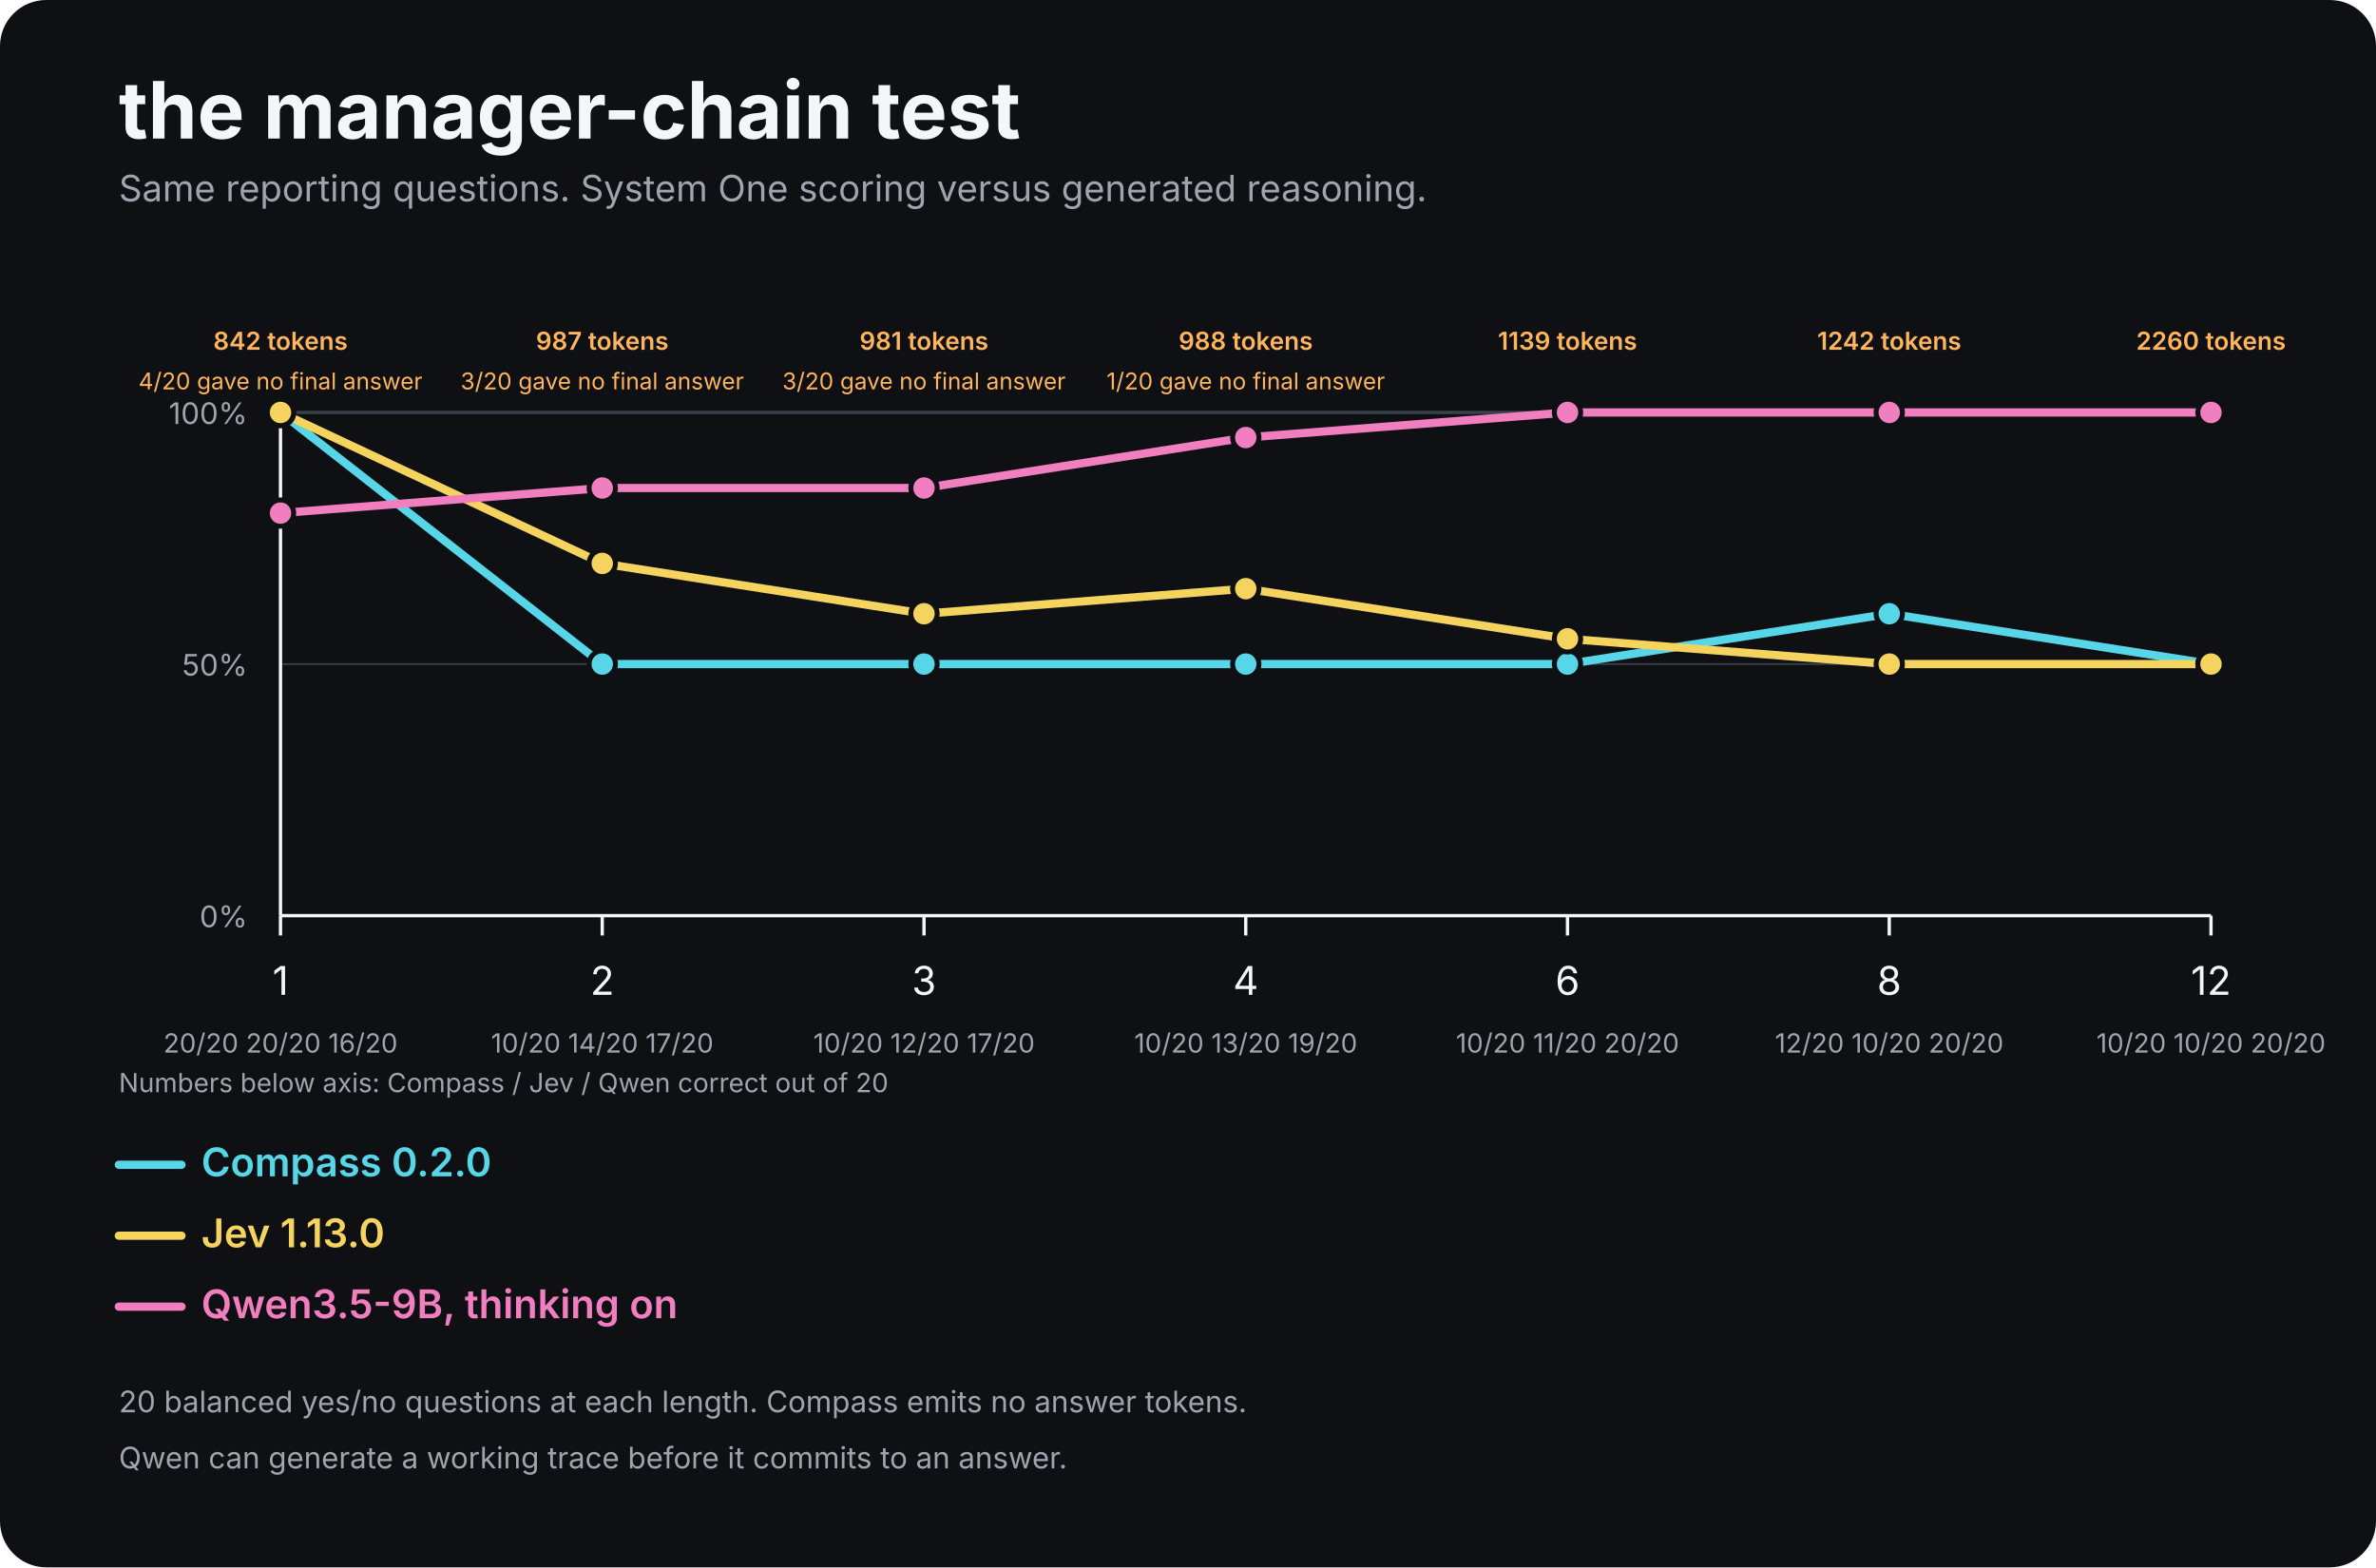
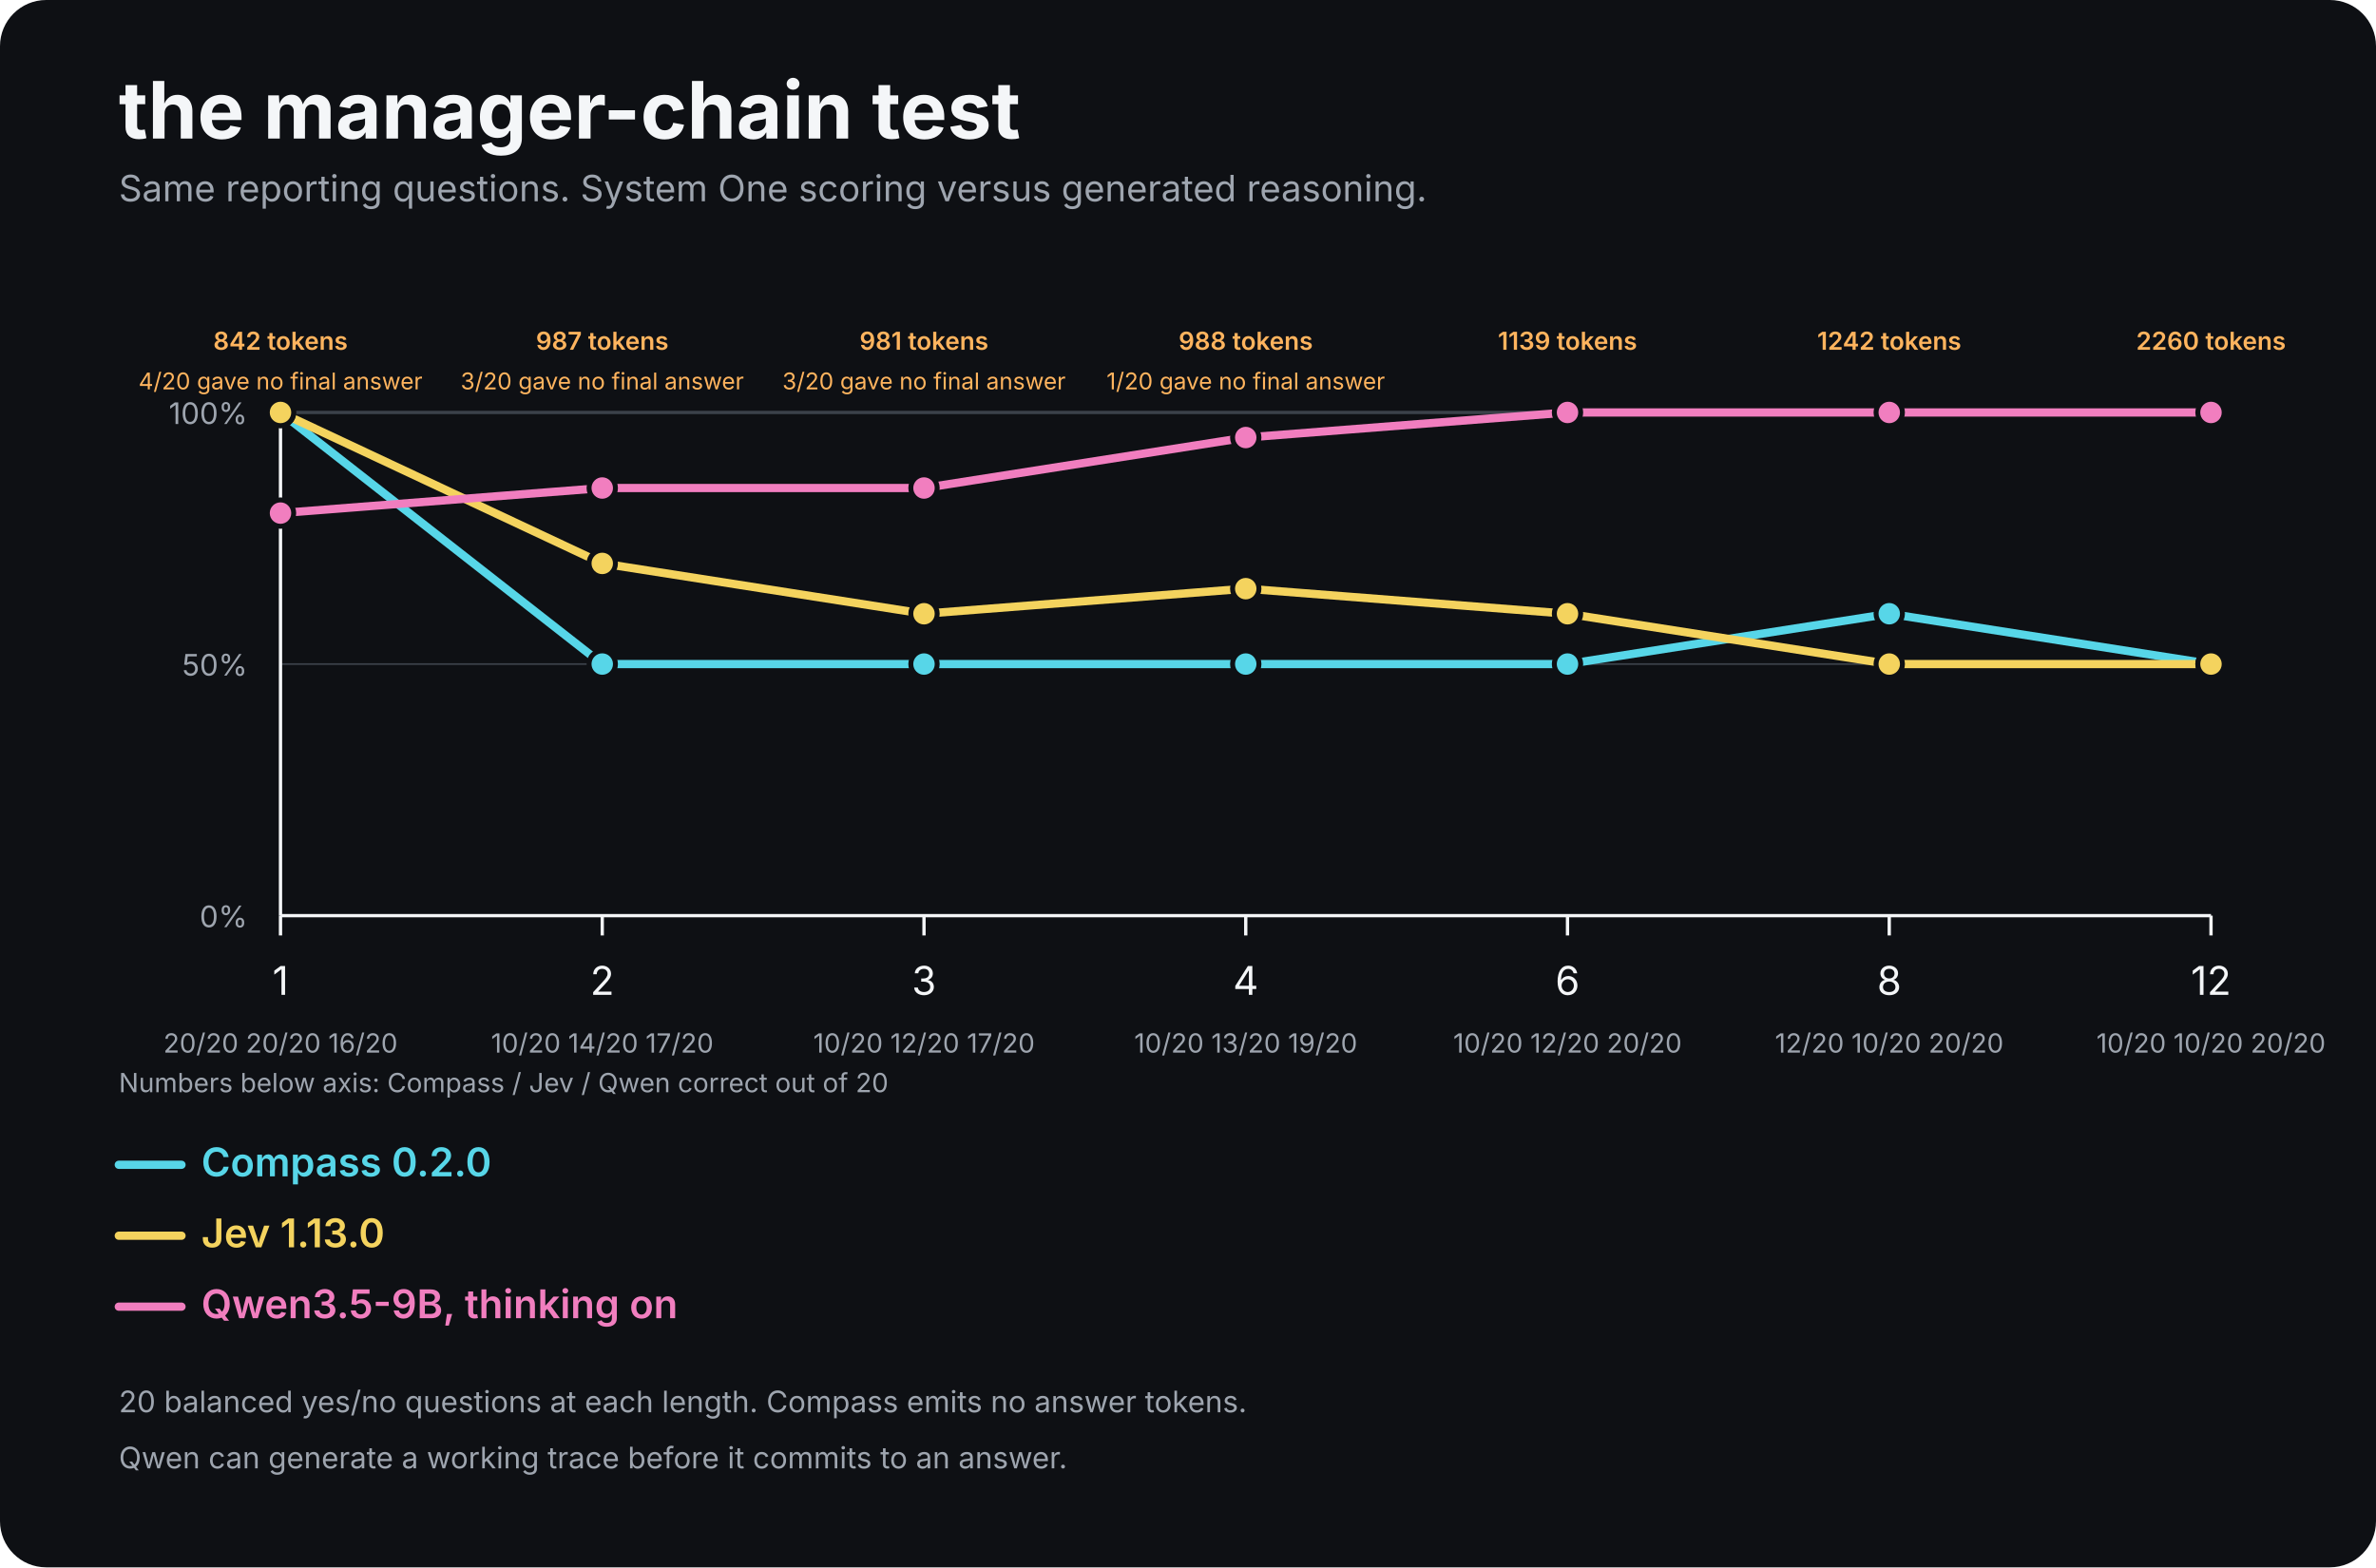
<svg xmlns="http://www.w3.org/2000/svg" width="1440" height="950" viewBox="0 0 1440 950" role="img" aria-labelledby="title desc">
  <rect width="1440" height="950" fill="#0E1014" rx="28" />
  <text x="72.0" y="84.0" fill="#F4F6F8" font-family="ui-sans-serif, system-ui, -apple-system, BlinkMacSystemFont, sans-serif" font-size="48" font-weight="700" text-anchor="start">the manager-chain test</text>
  <text x="72.0" y="122.0" fill="#9EA5AF" font-family="ui-sans-serif, system-ui, -apple-system, BlinkMacSystemFont, sans-serif" font-size="22" font-weight="400" text-anchor="start">Same reporting questions. System One scoring versus generated reasoning.</text>
  <line x1="170.0" y1="250.0" x2="1340.0" y2="250.0" stroke="#3B414A" stroke-width="2" />
  <text x="150.0" y="257.0" fill="#9EA5AF" font-family="ui-sans-serif, system-ui, -apple-system, BlinkMacSystemFont, sans-serif" font-size="18" font-weight="400" text-anchor="end">100%</text>
  <line x1="170.0" y1="402.5" x2="1340.0" y2="402.5" stroke="#3B414A" stroke-width="1" />
  <text x="150.0" y="409.5" fill="#9EA5AF" font-family="ui-sans-serif, system-ui, -apple-system, BlinkMacSystemFont, sans-serif" font-size="18" font-weight="400" text-anchor="end">50%</text>
  <line x1="170.0" y1="555.0" x2="1340.0" y2="555.0" stroke="#F4F6F8" stroke-width="2" />
  <text x="150.0" y="562.0" fill="#9EA5AF" font-family="ui-sans-serif, system-ui, -apple-system, BlinkMacSystemFont, sans-serif" font-size="18" font-weight="400" text-anchor="end">0%</text>
  <line x1="170.0" y1="250.0" x2="170.0" y2="555.0" stroke="#F4F6F8" stroke-width="2" />
  <line x1="170.0" y1="555.0" x2="170.0" y2="567.0" stroke="#F4F6F8" stroke-width="2" />
  <text x="170.0" y="603.0" fill="#F4F6F8" font-family="ui-sans-serif, system-ui, -apple-system, BlinkMacSystemFont, sans-serif" font-size="24" font-weight="400" text-anchor="middle">1</text>
  <line x1="365.0" y1="555.0" x2="365.0" y2="567.0" stroke="#F4F6F8" stroke-width="2" />
  <text x="365.0" y="603.0" fill="#F4F6F8" font-family="ui-sans-serif, system-ui, -apple-system, BlinkMacSystemFont, sans-serif" font-size="24" font-weight="400" text-anchor="middle">2</text>
  <line x1="560.0" y1="555.0" x2="560.0" y2="567.0" stroke="#F4F6F8" stroke-width="2" />
  <text x="560.0" y="603.0" fill="#F4F6F8" font-family="ui-sans-serif, system-ui, -apple-system, BlinkMacSystemFont, sans-serif" font-size="24" font-weight="400" text-anchor="middle">3</text>
  <line x1="755.0" y1="555.0" x2="755.0" y2="567.0" stroke="#F4F6F8" stroke-width="2" />
  <text x="755.0" y="603.0" fill="#F4F6F8" font-family="ui-sans-serif, system-ui, -apple-system, BlinkMacSystemFont, sans-serif" font-size="24" font-weight="400" text-anchor="middle">4</text>
  <line x1="950.0" y1="555.0" x2="950.0" y2="567.0" stroke="#F4F6F8" stroke-width="2" />
  <text x="950.0" y="603.0" fill="#F4F6F8" font-family="ui-sans-serif, system-ui, -apple-system, BlinkMacSystemFont, sans-serif" font-size="24" font-weight="400" text-anchor="middle">6</text>
  <line x1="1145.0" y1="555.0" x2="1145.0" y2="567.0" stroke="#F4F6F8" stroke-width="2" />
  <text x="1145.0" y="603.0" fill="#F4F6F8" font-family="ui-sans-serif, system-ui, -apple-system, BlinkMacSystemFont, sans-serif" font-size="24" font-weight="400" text-anchor="middle">8</text>
  <line x1="1340.0" y1="555.0" x2="1340.0" y2="567.0" stroke="#F4F6F8" stroke-width="2" />
  <text x="1340.0" y="603.0" fill="#F4F6F8" font-family="ui-sans-serif, system-ui, -apple-system, BlinkMacSystemFont, sans-serif" font-size="24" font-weight="400" text-anchor="middle">12</text>
  <polyline points="170.0,250.0 365.0,402.5 560.0,402.5 755.0,402.5 950.0,402.5 1145.0,372.0 1340.0,402.5" fill="none" stroke="#57D6E8" stroke-width="5" stroke-linecap="round" stroke-linejoin="round" />
-   <polyline points="170.0,250.0 365.0,341.5 560.0,372.0 755.0,356.8 950.0,387.2 1145.0,402.5 1340.0,402.5" fill="none" stroke="#F4D35E" stroke-width="5" stroke-linecap="round" stroke-linejoin="round" />
+   <polyline points="170.0,250.0 365.0,341.5 560.0,372.0 755.0,356.8 950.0,372.0 1145.0,402.5 1340.0,402.5" fill="none" stroke="#F4D35E" stroke-width="5" stroke-linecap="round" stroke-linejoin="round" />
  <polyline points="170.0,311.0 365.0,295.8 560.0,295.8 755.0,265.2 950.0,250.0 1145.0,250.0 1340.0,250.0" fill="none" stroke="#F17EBF" stroke-width="5" stroke-linecap="round" stroke-linejoin="round" />
  <circle cx="170.0" cy="250.0" r="8" fill="#57D6E8" stroke="#0E1014" stroke-width="3" />
  <circle cx="365.0" cy="402.5" r="8" fill="#57D6E8" stroke="#0E1014" stroke-width="3" />
  <circle cx="560.0" cy="402.5" r="8" fill="#57D6E8" stroke="#0E1014" stroke-width="3" />
  <circle cx="755.0" cy="402.5" r="8" fill="#57D6E8" stroke="#0E1014" stroke-width="3" />
  <circle cx="950.0" cy="402.5" r="8" fill="#57D6E8" stroke="#0E1014" stroke-width="3" />
  <circle cx="1145.0" cy="372.0" r="8" fill="#57D6E8" stroke="#0E1014" stroke-width="3" />
  <circle cx="1340.0" cy="402.5" r="8" fill="#57D6E8" stroke="#0E1014" stroke-width="3" />
  <circle cx="170.0" cy="250.0" r="8" fill="#F4D35E" stroke="#0E1014" stroke-width="3" />
  <circle cx="365.0" cy="341.5" r="8" fill="#F4D35E" stroke="#0E1014" stroke-width="3" />
  <circle cx="560.0" cy="372.0" r="8" fill="#F4D35E" stroke="#0E1014" stroke-width="3" />
  <circle cx="755.0" cy="356.8" r="8" fill="#F4D35E" stroke="#0E1014" stroke-width="3" />
-   <circle cx="950.0" cy="387.2" r="8" fill="#F4D35E" stroke="#0E1014" stroke-width="3" />
+   <circle cx="950.0" cy="372.0" r="8" fill="#F4D35E" stroke="#0E1014" stroke-width="3" />
  <circle cx="1145.0" cy="402.5" r="8" fill="#F4D35E" stroke="#0E1014" stroke-width="3" />
  <circle cx="1340.0" cy="402.5" r="8" fill="#F4D35E" stroke="#0E1014" stroke-width="3" />
  <circle cx="170.0" cy="311.0" r="8" fill="#F17EBF" stroke="#0E1014" stroke-width="3" />
  <circle cx="365.0" cy="295.8" r="8" fill="#F17EBF" stroke="#0E1014" stroke-width="3" />
  <circle cx="560.0" cy="295.8" r="8" fill="#F17EBF" stroke="#0E1014" stroke-width="3" />
  <circle cx="755.0" cy="265.2" r="8" fill="#F17EBF" stroke="#0E1014" stroke-width="3" />
  <circle cx="950.0" cy="250.0" r="8" fill="#F17EBF" stroke="#0E1014" stroke-width="3" />
  <circle cx="1145.0" cy="250.0" r="8" fill="#F17EBF" stroke="#0E1014" stroke-width="3" />
  <circle cx="1340.0" cy="250.0" r="8" fill="#F17EBF" stroke="#0E1014" stroke-width="3" />
  <text x="72.0" y="662.0" fill="#9EA5AF" font-family="ui-sans-serif, system-ui, -apple-system, BlinkMacSystemFont, sans-serif" font-size="16" font-weight="400" text-anchor="start">Numbers below axis: Compass / Jev / Qwen correct out of 20</text>
  <line x1="72.0" y1="706.0" x2="110.0" y2="706.0" stroke="#57D6E8" stroke-width="5" stroke-linecap="round" />
  <text x="122.0" y="713.0" fill="#57D6E8" font-family="ui-sans-serif, system-ui, -apple-system, BlinkMacSystemFont, sans-serif" font-size="24" font-weight="600" text-anchor="start">Compass 0.2.0</text>
  <line x1="72.0" y1="749.0" x2="110.0" y2="749.0" stroke="#F4D35E" stroke-width="5" stroke-linecap="round" />
  <text x="122.0" y="756.0" fill="#F4D35E" font-family="ui-sans-serif, system-ui, -apple-system, BlinkMacSystemFont, sans-serif" font-size="24" font-weight="600" text-anchor="start">Jev 1.13.0</text>
  <line x1="72.0" y1="792.0" x2="110.0" y2="792.0" stroke="#F17EBF" stroke-width="5" stroke-linecap="round" />
  <text x="122.0" y="799.0" fill="#F17EBF" font-family="ui-sans-serif, system-ui, -apple-system, BlinkMacSystemFont, sans-serif" font-size="24" font-weight="600" text-anchor="start">Qwen3.5-9B, thinking on</text>
  <text x="72.0" y="856.0" fill="#9EA5AF" font-family="ui-sans-serif, system-ui, -apple-system, BlinkMacSystemFont, sans-serif" font-size="18" font-weight="400" text-anchor="start">20 balanced yes/no questions at each length. Compass emits no answer tokens.</text>
  <text x="72.0" y="890.0" fill="#9EA5AF" font-family="ui-sans-serif, system-ui, -apple-system, BlinkMacSystemFont, sans-serif" font-size="18" font-weight="400" text-anchor="start">Qwen can generate a working trace before it commits to an answer.</text>
  <text x="170.0" y="638.0" fill="#9EA5AF" font-family="ui-sans-serif, system-ui, -apple-system, BlinkMacSystemFont, sans-serif" font-size="16" font-weight="400" text-anchor="middle">20/20   20/20   16/20</text>
  <text x="170.0" y="212.0" fill="#FFB45E" font-family="ui-sans-serif, system-ui, -apple-system, BlinkMacSystemFont, sans-serif" font-size="15" font-weight="600" text-anchor="middle">842 tokens</text>
  <text x="170.0" y="236.0" fill="#FFB45E" font-family="ui-sans-serif, system-ui, -apple-system, BlinkMacSystemFont, sans-serif" font-size="14" font-weight="400" text-anchor="middle">4/20 gave no final answer</text>
  <text x="365.0" y="638.0" fill="#9EA5AF" font-family="ui-sans-serif, system-ui, -apple-system, BlinkMacSystemFont, sans-serif" font-size="16" font-weight="400" text-anchor="middle">10/20   14/20   17/20</text>
  <text x="365.0" y="212.0" fill="#FFB45E" font-family="ui-sans-serif, system-ui, -apple-system, BlinkMacSystemFont, sans-serif" font-size="15" font-weight="600" text-anchor="middle">987 tokens</text>
  <text x="365.0" y="236.0" fill="#FFB45E" font-family="ui-sans-serif, system-ui, -apple-system, BlinkMacSystemFont, sans-serif" font-size="14" font-weight="400" text-anchor="middle">3/20 gave no final answer</text>
  <text x="560.0" y="638.0" fill="#9EA5AF" font-family="ui-sans-serif, system-ui, -apple-system, BlinkMacSystemFont, sans-serif" font-size="16" font-weight="400" text-anchor="middle">10/20   12/20   17/20</text>
  <text x="560.0" y="212.0" fill="#FFB45E" font-family="ui-sans-serif, system-ui, -apple-system, BlinkMacSystemFont, sans-serif" font-size="15" font-weight="600" text-anchor="middle">981 tokens</text>
  <text x="560.0" y="236.0" fill="#FFB45E" font-family="ui-sans-serif, system-ui, -apple-system, BlinkMacSystemFont, sans-serif" font-size="14" font-weight="400" text-anchor="middle">3/20 gave no final answer</text>
  <text x="755.0" y="638.0" fill="#9EA5AF" font-family="ui-sans-serif, system-ui, -apple-system, BlinkMacSystemFont, sans-serif" font-size="16" font-weight="400" text-anchor="middle">10/20   13/20   19/20</text>
  <text x="755.0" y="212.0" fill="#FFB45E" font-family="ui-sans-serif, system-ui, -apple-system, BlinkMacSystemFont, sans-serif" font-size="15" font-weight="600" text-anchor="middle">988 tokens</text>
  <text x="755.0" y="236.0" fill="#FFB45E" font-family="ui-sans-serif, system-ui, -apple-system, BlinkMacSystemFont, sans-serif" font-size="14" font-weight="400" text-anchor="middle">1/20 gave no final answer</text>
-   <text x="950.0" y="638.0" fill="#9EA5AF" font-family="ui-sans-serif, system-ui, -apple-system, BlinkMacSystemFont, sans-serif" font-size="16" font-weight="400" text-anchor="middle">10/20   11/20   20/20</text>
+   <text x="950.0" y="638.0" fill="#9EA5AF" font-family="ui-sans-serif, system-ui, -apple-system, BlinkMacSystemFont, sans-serif" font-size="16" font-weight="400" text-anchor="middle">10/20   12/20   20/20</text>
  <text x="950.0" y="212.0" fill="#FFB45E" font-family="ui-sans-serif, system-ui, -apple-system, BlinkMacSystemFont, sans-serif" font-size="15" font-weight="600" text-anchor="middle">1139 tokens</text>
  <text x="1145.0" y="638.0" fill="#9EA5AF" font-family="ui-sans-serif, system-ui, -apple-system, BlinkMacSystemFont, sans-serif" font-size="16" font-weight="400" text-anchor="middle">12/20   10/20   20/20</text>
  <text x="1145.0" y="212.0" fill="#FFB45E" font-family="ui-sans-serif, system-ui, -apple-system, BlinkMacSystemFont, sans-serif" font-size="15" font-weight="600" text-anchor="middle">1242 tokens</text>
  <text x="1340.0" y="638.0" fill="#9EA5AF" font-family="ui-sans-serif, system-ui, -apple-system, BlinkMacSystemFont, sans-serif" font-size="16" font-weight="400" text-anchor="middle">10/20   10/20   20/20</text>
  <text x="1340.0" y="212.0" fill="#FFB45E" font-family="ui-sans-serif, system-ui, -apple-system, BlinkMacSystemFont, sans-serif" font-size="15" font-weight="600" text-anchor="middle">2260 tokens</text>
</svg>
